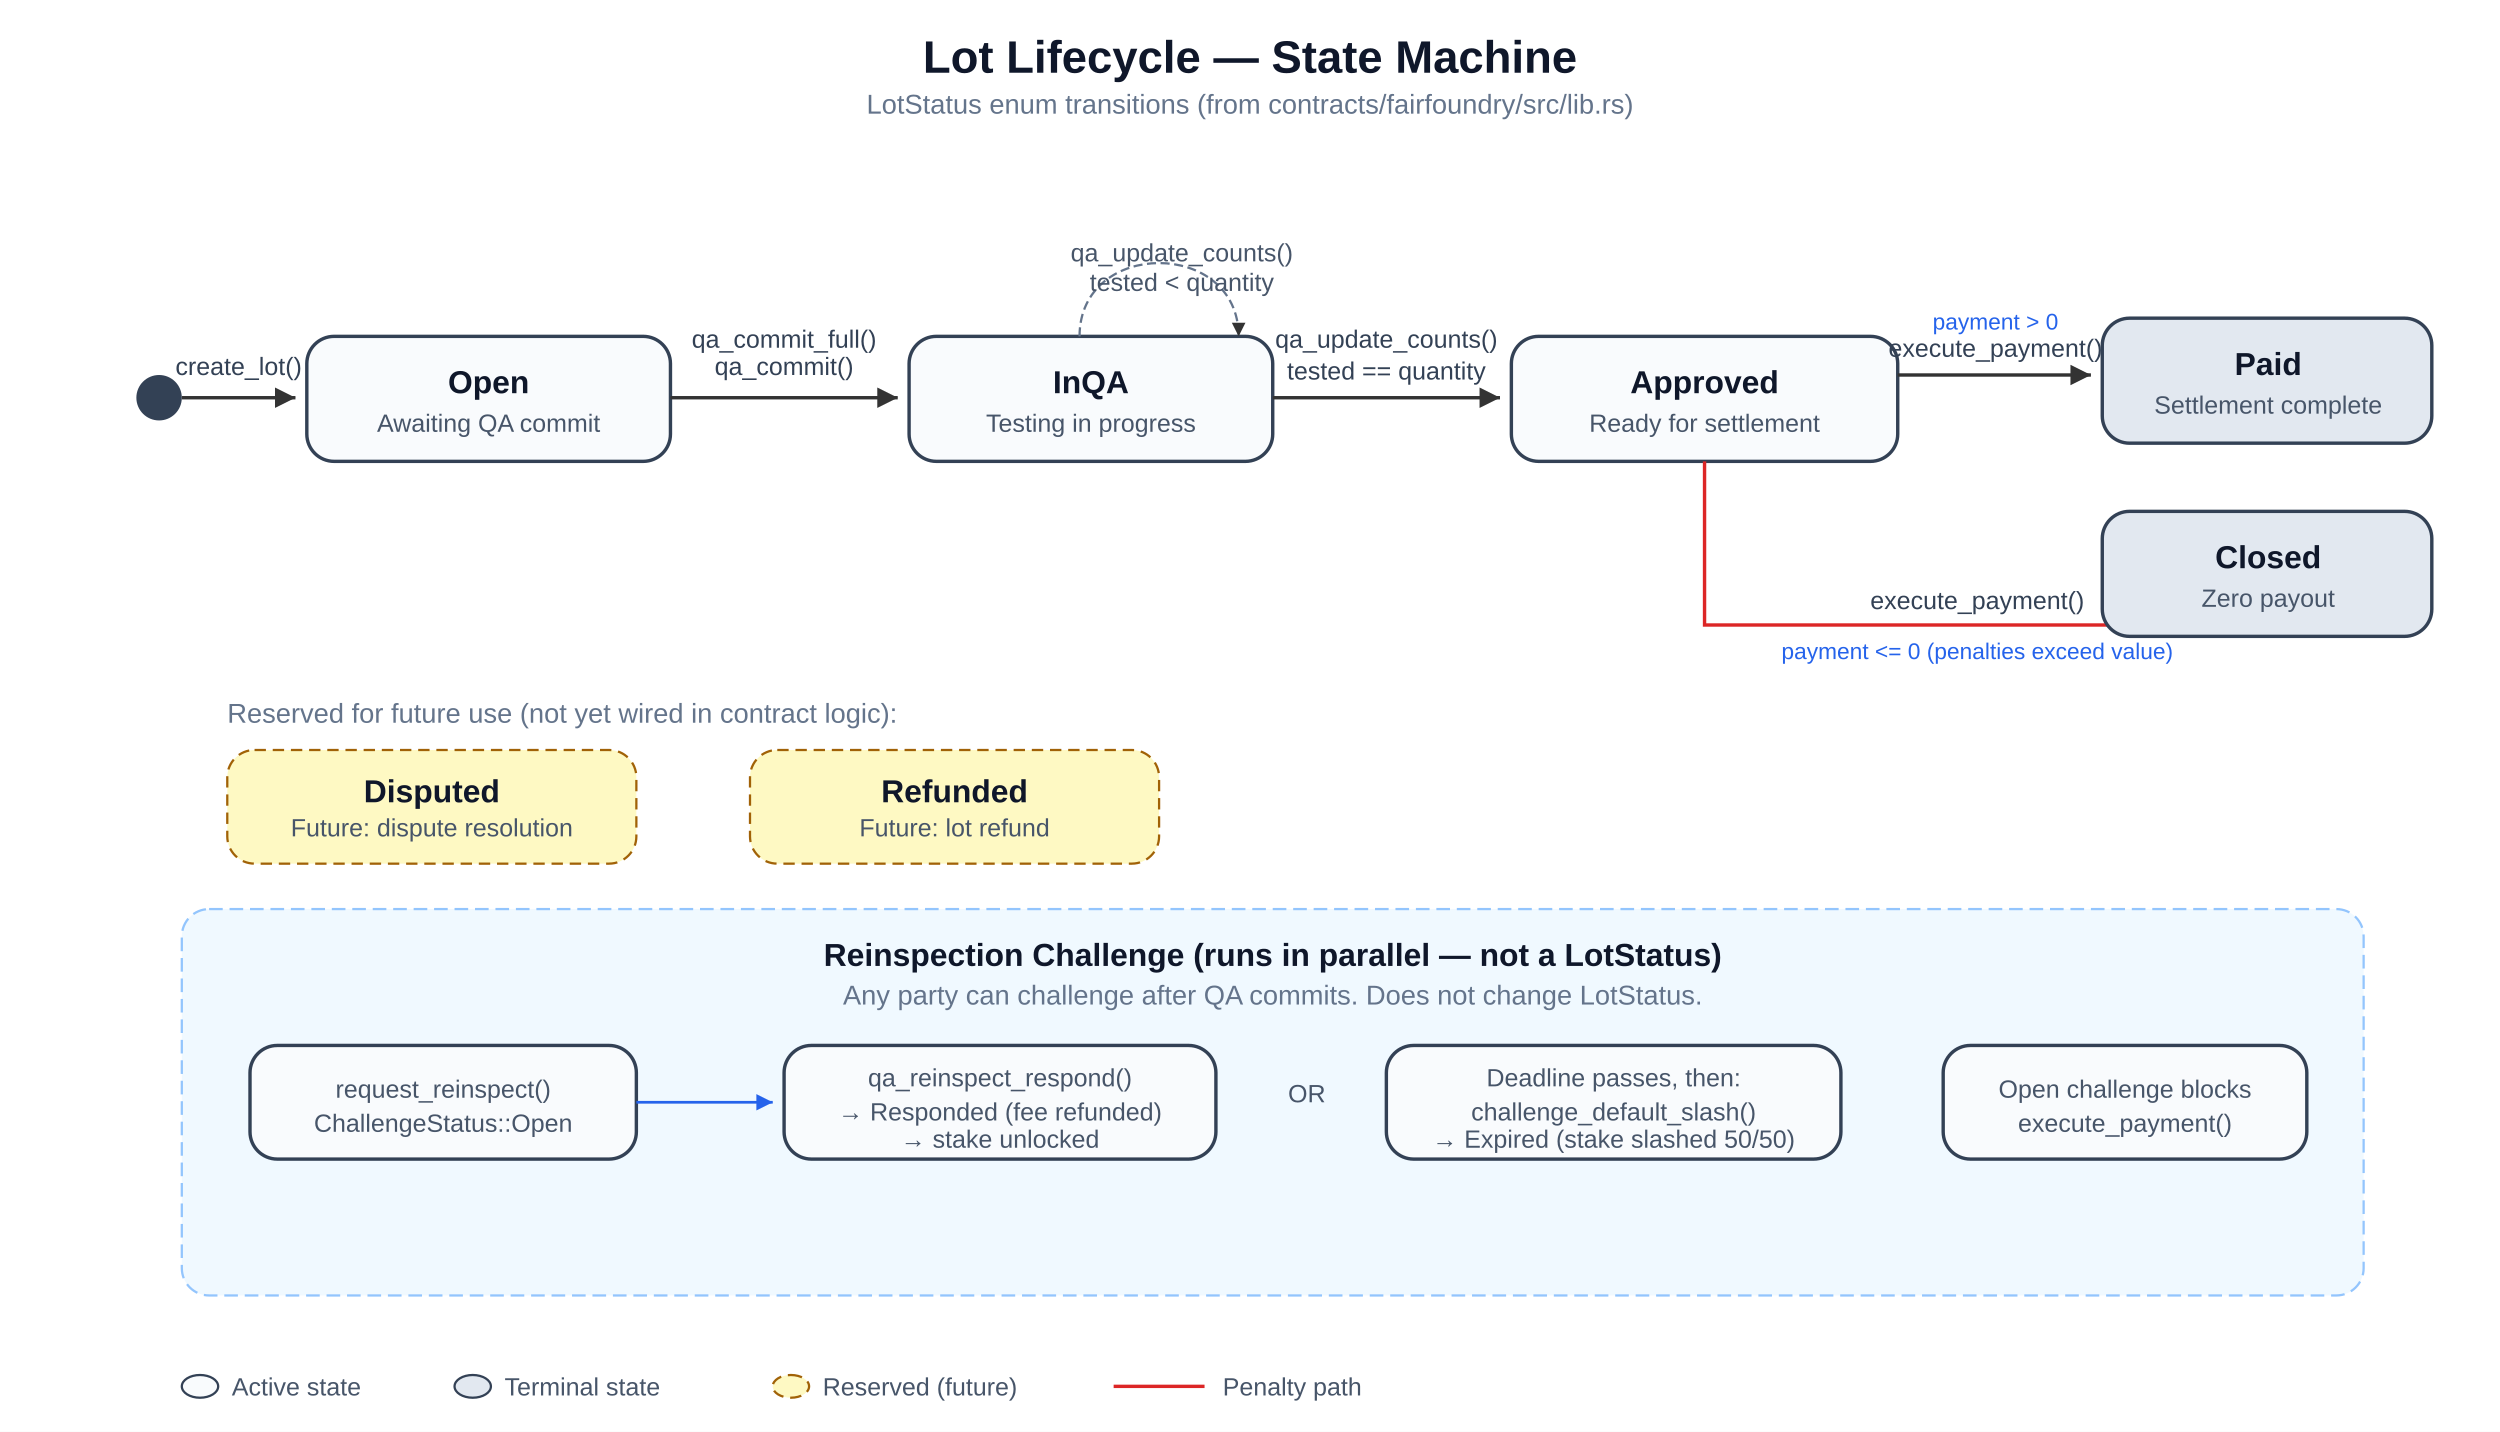
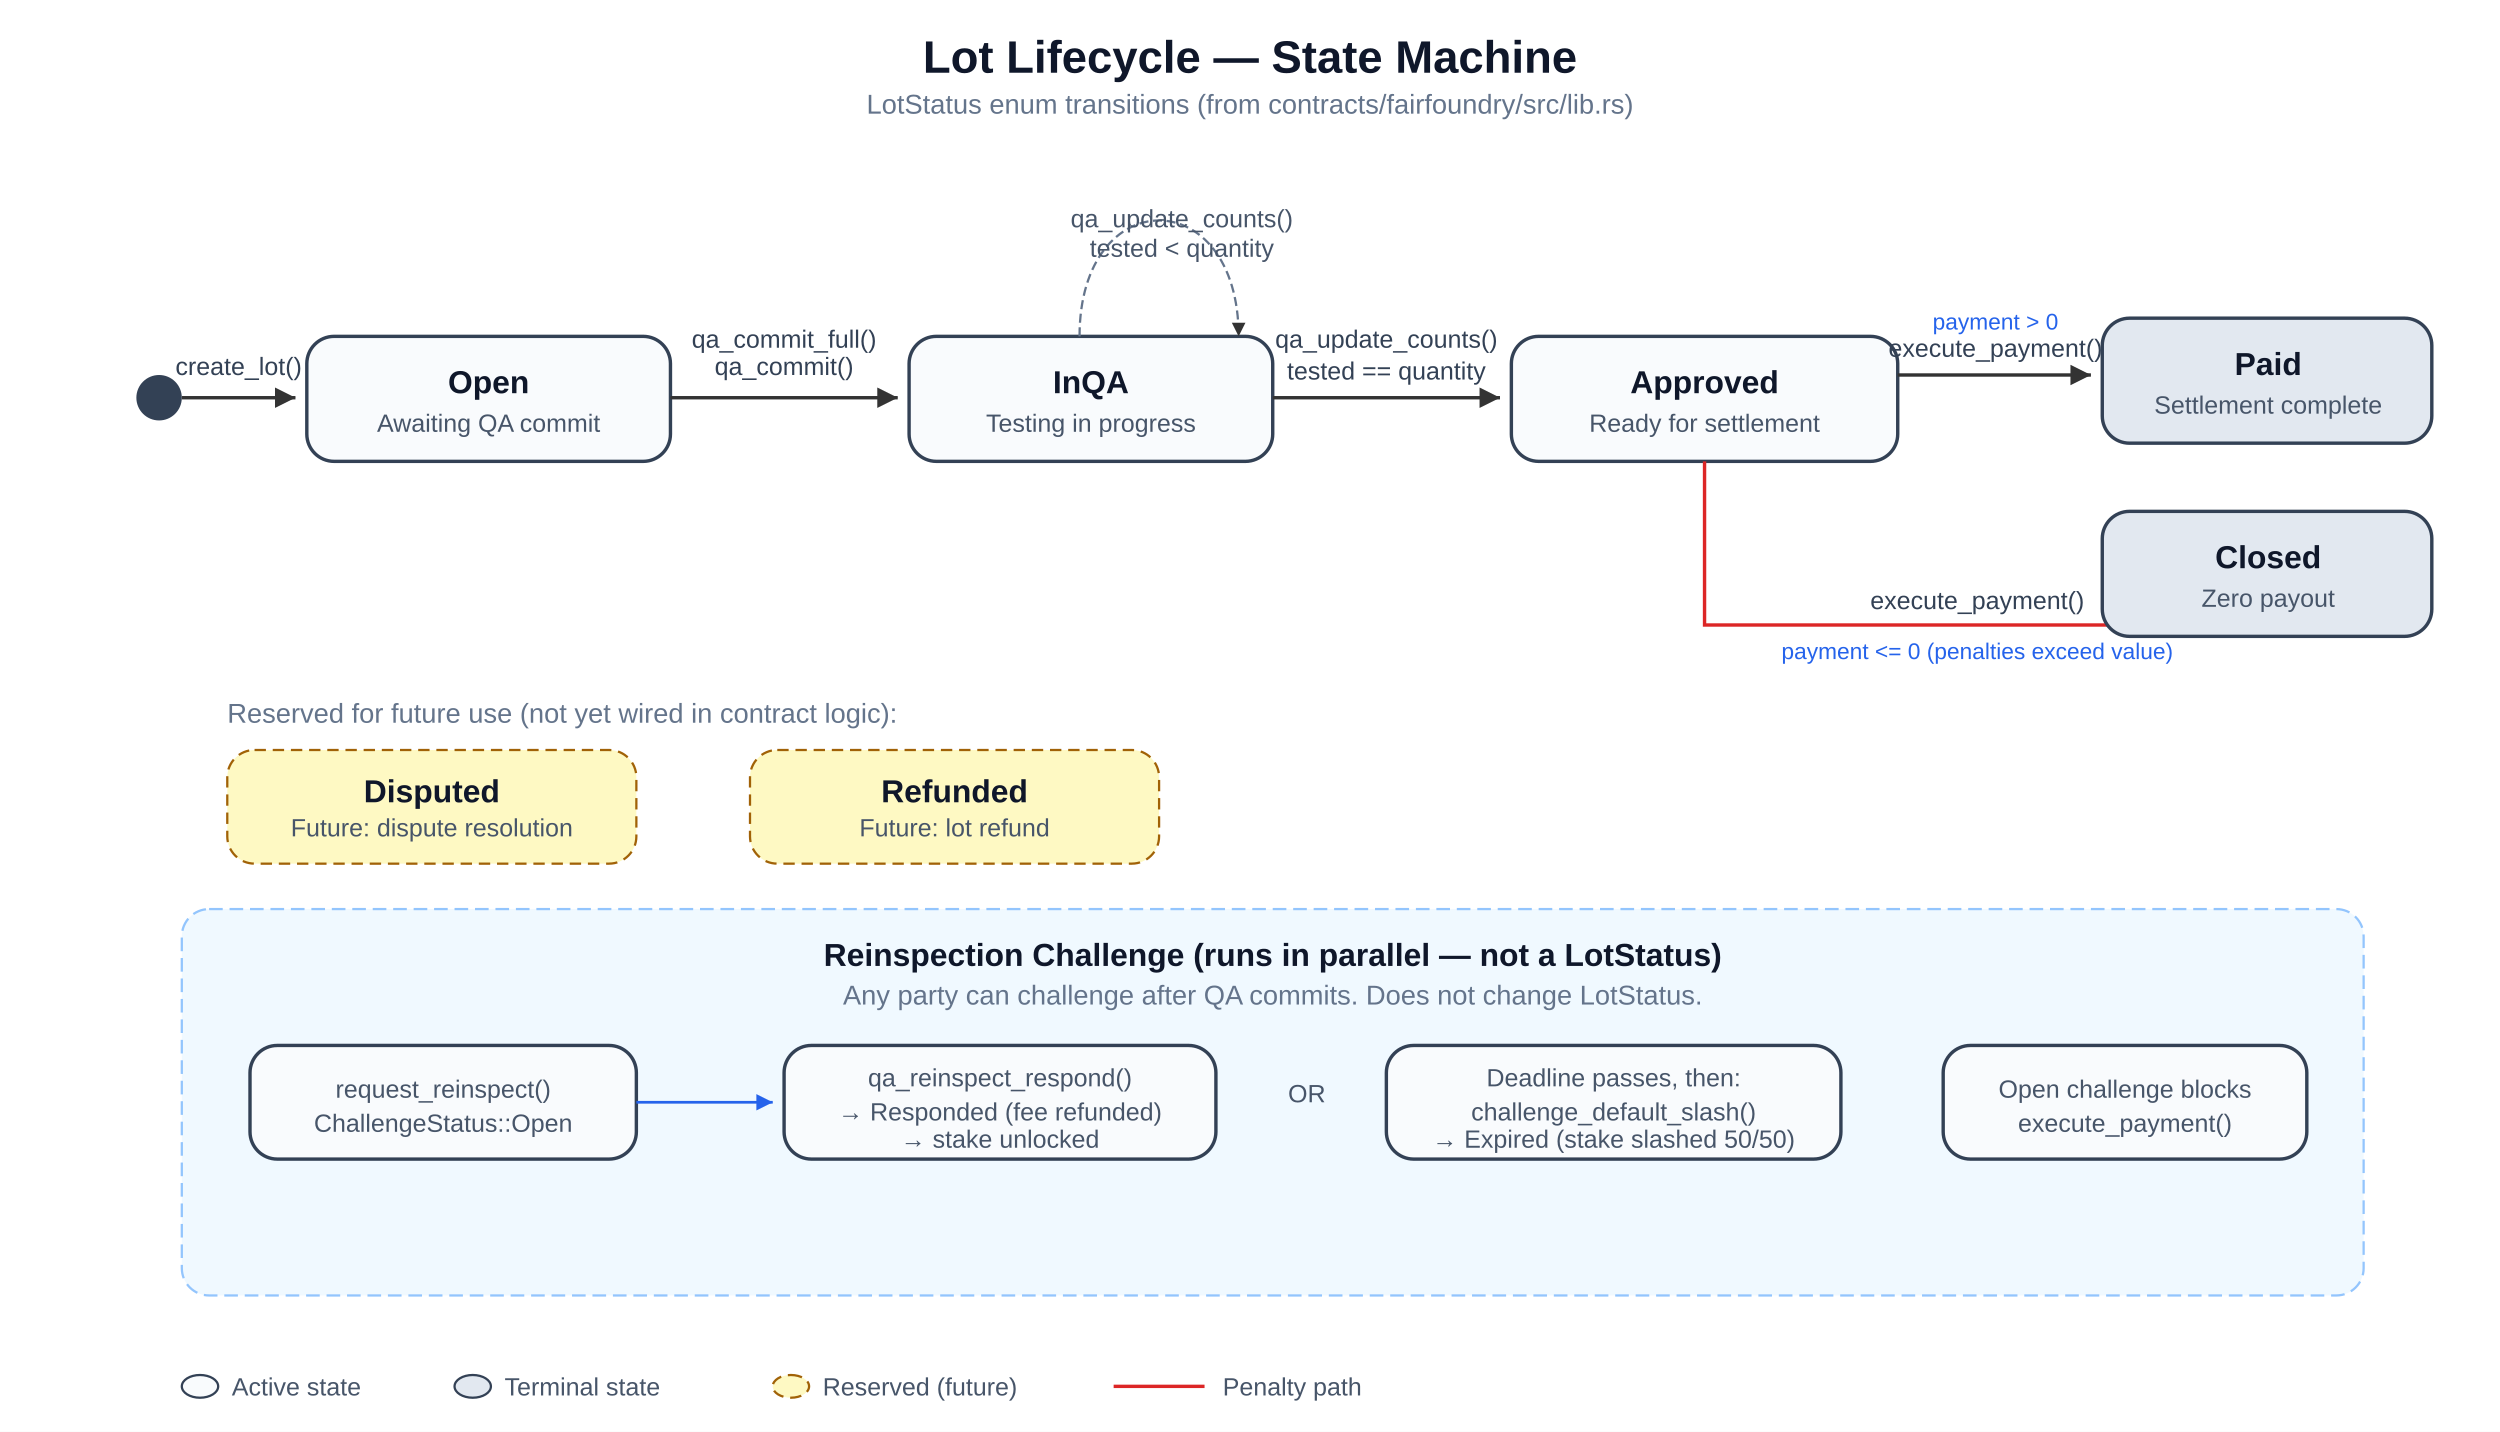
<svg xmlns="http://www.w3.org/2000/svg" width="1100" height="630" viewBox="0 0 1100 630">
  <defs>
    <marker id="arrow" markerWidth="10" markerHeight="10" refX="6" refY="3" orient="auto">
      <path d="M0,0 L0,6 L6,3 z" fill="#333" />
    </marker>
    <marker id="arrow-blue" markerWidth="10" markerHeight="10" refX="6" refY="3" orient="auto">
      <path d="M0,0 L0,6 L6,3 z" fill="#2563eb" />
    </marker>
    <marker id="arrow-red" markerWidth="10" markerHeight="10" refX="6" refY="3" orient="auto">
      <path d="M0,0 L0,6 L6,3 z" fill="#dc2626" />
    </marker>
    <style>
      .box       { fill:#f9fbfd; stroke:#334155; stroke-width:1.5; rx:12; ry:12; }
      .box-end   { fill:#e2e8f0; stroke:#334155; stroke-width:1.5; rx:12; ry:12; }
      .box-rsv   { fill:#fef9c3; stroke:#a16207; stroke-width:1; rx:12; ry:12; stroke-dasharray:5,3; }
      .title     { font-family: Arial, sans-serif; font-size: 20px; font-weight: bold; fill:#0f172a; }
      .subtitle  { font-family: Arial, sans-serif; font-size: 12px; fill:#64748b; }
      .lbl       { font-family: Arial, sans-serif; font-size: 14px; font-weight: bold; fill:#0f172a; }
      .desc      { font-family: Arial, sans-serif; font-size: 11px; fill:#475569; }
      .edge      { font-family: Arial, sans-serif; font-size: 11px; fill:#334155; }
      .edge-note { font-family: Arial, sans-serif; font-size: 10px; fill:#2563eb; }
      .legend    { font-family: Arial, sans-serif; font-size: 11px; fill:#475569; }
      .start     { fill:#334155; }
    </style>
  </defs>
  <rect x="0" y="0" width="1100" height="630" fill="#ffffff" />
  <text x="550" y="32" class="title" text-anchor="middle">Lot Lifecycle — State Machine</text>
  <text x="550" y="50" class="subtitle" text-anchor="middle">LotStatus enum transitions (from contracts/fairfoundry/src/lib.rs)</text>
  <circle cx="70" cy="175" r="10" class="start" />
  <path d="M 80 175 L 130 175" fill="none" stroke="#333" stroke-width="1.5" marker-end="url(#arrow)" />
  <text x="105" y="165" class="edge" text-anchor="middle">create_lot()</text>
  <rect x="135" y="148" width="160" height="55" class="box" />
  <text x="215" y="173" class="lbl" text-anchor="middle">Open</text>
  <text x="215" y="190" class="desc" text-anchor="middle">Awaiting QA commit</text>
  <path d="M 295 175 L 395 175" fill="none" stroke="#333" stroke-width="1.5" marker-end="url(#arrow)" />
  <text x="345" y="165" class="edge" text-anchor="middle">qa_commit()</text>
  <text x="345" y="153" class="edge" text-anchor="middle">qa_commit_full()</text>
  <rect x="400" y="148" width="160" height="55" class="box" />
  <text x="480" y="173" class="lbl" text-anchor="middle">InQA</text>
  <text x="480" y="190" class="desc" text-anchor="middle">Testing in progress</text>
-   <path d="M 475 148 C 475 105, 545 105, 545 148" fill="none" stroke="#64748b" stroke-width="1" stroke-dasharray="4,2" marker-end="url(#arrow)" />
-   <text x="520" y="115" class="desc" text-anchor="middle">qa_update_counts()</text>
-   <text x="520" y="128" class="desc" text-anchor="middle">tested &lt; quantity</text>
+   <path d="M 475 148 C 475 80, 545 80, 545 148" fill="none" stroke="#64748b" stroke-width="1" stroke-dasharray="4,2" marker-end="url(#arrow)" />
+   <text x="520" y="100" class="desc" text-anchor="middle">qa_update_counts()</text>
+   <text x="520" y="113" class="desc" text-anchor="middle">tested &lt; quantity</text>
  <path d="M 560 175 L 660 175" fill="none" stroke="#333" stroke-width="1.5" marker-end="url(#arrow)" />
  <text x="610" y="153" class="edge" text-anchor="middle">qa_update_counts()</text>
  <text x="610" y="167" class="edge" text-anchor="middle">tested == quantity</text>
  <rect x="665" y="148" width="170" height="55" class="box" />
  <text x="750" y="173" class="lbl" text-anchor="middle">Approved</text>
  <text x="750" y="190" class="desc" text-anchor="middle">Ready for settlement</text>
  <path d="M 835 165 L 920 165" fill="none" stroke="#333" stroke-width="1.5" marker-end="url(#arrow)" />
  <text x="878" y="157" class="edge" text-anchor="middle">execute_payment()</text>
  <text x="878" y="145" class="edge-note" text-anchor="middle">payment &gt; 0</text>
  <rect x="925" y="140" width="145" height="55" class="box-end" />
  <text x="998" y="165" class="lbl" text-anchor="middle">Paid</text>
  <text x="998" y="182" class="desc" text-anchor="middle">Settlement complete</text>
  <path d="M 750 203 L 750 275 L 998 275 L 998 263" fill="none" stroke="#dc2626" stroke-width="1.5" marker-end="url(#arrow-red)" />
  <text x="870" y="268" class="edge" text-anchor="middle">execute_payment()</text>
  <text x="870" y="290" class="edge-note" text-anchor="middle">payment &lt;= 0 (penalties exceed value)</text>
  <rect x="925" y="225" width="145" height="55" class="box-end" />
  <text x="998" y="250" class="lbl" text-anchor="middle">Closed</text>
  <text x="998" y="267" class="desc" text-anchor="middle">Zero payout</text>
  <text x="100" y="318" class="subtitle">Reserved for future use (not yet wired in contract logic):</text>
  <rect x="100" y="330" width="180" height="50" class="box-rsv" />
  <text x="190" y="353" class="lbl" text-anchor="middle">Disputed</text>
  <text x="190" y="368" class="desc" text-anchor="middle">Future: dispute resolution</text>
  <rect x="330" y="330" width="180" height="50" class="box-rsv" />
  <text x="420" y="353" class="lbl" text-anchor="middle">Refunded</text>
  <text x="420" y="368" class="desc" text-anchor="middle">Future: lot refund</text>
  <rect x="80" y="400" width="960" height="170" rx="12" ry="12" fill="#f0f9ff" stroke="#93c5fd" stroke-width="1" stroke-dasharray="6,3" />
  <text x="560" y="425" class="lbl" text-anchor="middle">Reinspection Challenge (runs in parallel — not a LotStatus)</text>
  <text x="560" y="442" class="subtitle" text-anchor="middle">Any party can challenge after QA commits. Does not change LotStatus.</text>
  <rect x="110" y="460" width="170" height="50" class="box" />
  <text x="195" y="483" class="desc" text-anchor="middle">request_reinspect()</text>
  <text x="195" y="498" class="desc" text-anchor="middle">ChallengeStatus::Open</text>
  <path d="M 280 485 L 340 485" fill="none" stroke="#2563eb" stroke-width="1.2" marker-end="url(#arrow-blue)" />
  <rect x="345" y="460" width="190" height="50" class="box" />
  <text x="440" y="478" class="desc" text-anchor="middle">qa_reinspect_respond()</text>
  <text x="440" y="493" class="desc" text-anchor="middle">→ Responded (fee refunded)</text>
  <text x="440" y="505" class="desc" text-anchor="middle">→ stake unlocked</text>
  <text x="575" y="485" class="desc" text-anchor="middle">OR</text>
  <rect x="610" y="460" width="200" height="50" class="box" />
  <text x="710" y="478" class="desc" text-anchor="middle">Deadline passes, then:</text>
  <text x="710" y="493" class="desc" text-anchor="middle">challenge_default_slash()</text>
  <text x="710" y="505" class="desc" text-anchor="middle">→ Expired (stake slashed 50/50)</text>
  <rect x="855" y="460" width="160" height="50" class="box" />
  <text x="935" y="483" class="desc" text-anchor="middle">Open challenge blocks</text>
  <text x="935" y="498" class="desc" text-anchor="middle">execute_payment()</text>
  <rect x="80" y="605" width="16" height="10" class="box" style="stroke-width:1;" />
  <text x="102" y="614" class="legend">Active state</text>
  <rect x="200" y="605" width="16" height="10" class="box-end" style="stroke-width:1;" />
  <text x="222" y="614" class="legend">Terminal state</text>
  <rect x="340" y="605" width="16" height="10" class="box-rsv" style="stroke-width:1;" />
  <text x="362" y="614" class="legend">Reserved (future)</text>
  <line x1="490" y1="610" x2="530" y2="610" stroke="#dc2626" stroke-width="1.5" />
  <text x="538" y="614" class="legend">Penalty path</text>
</svg>
